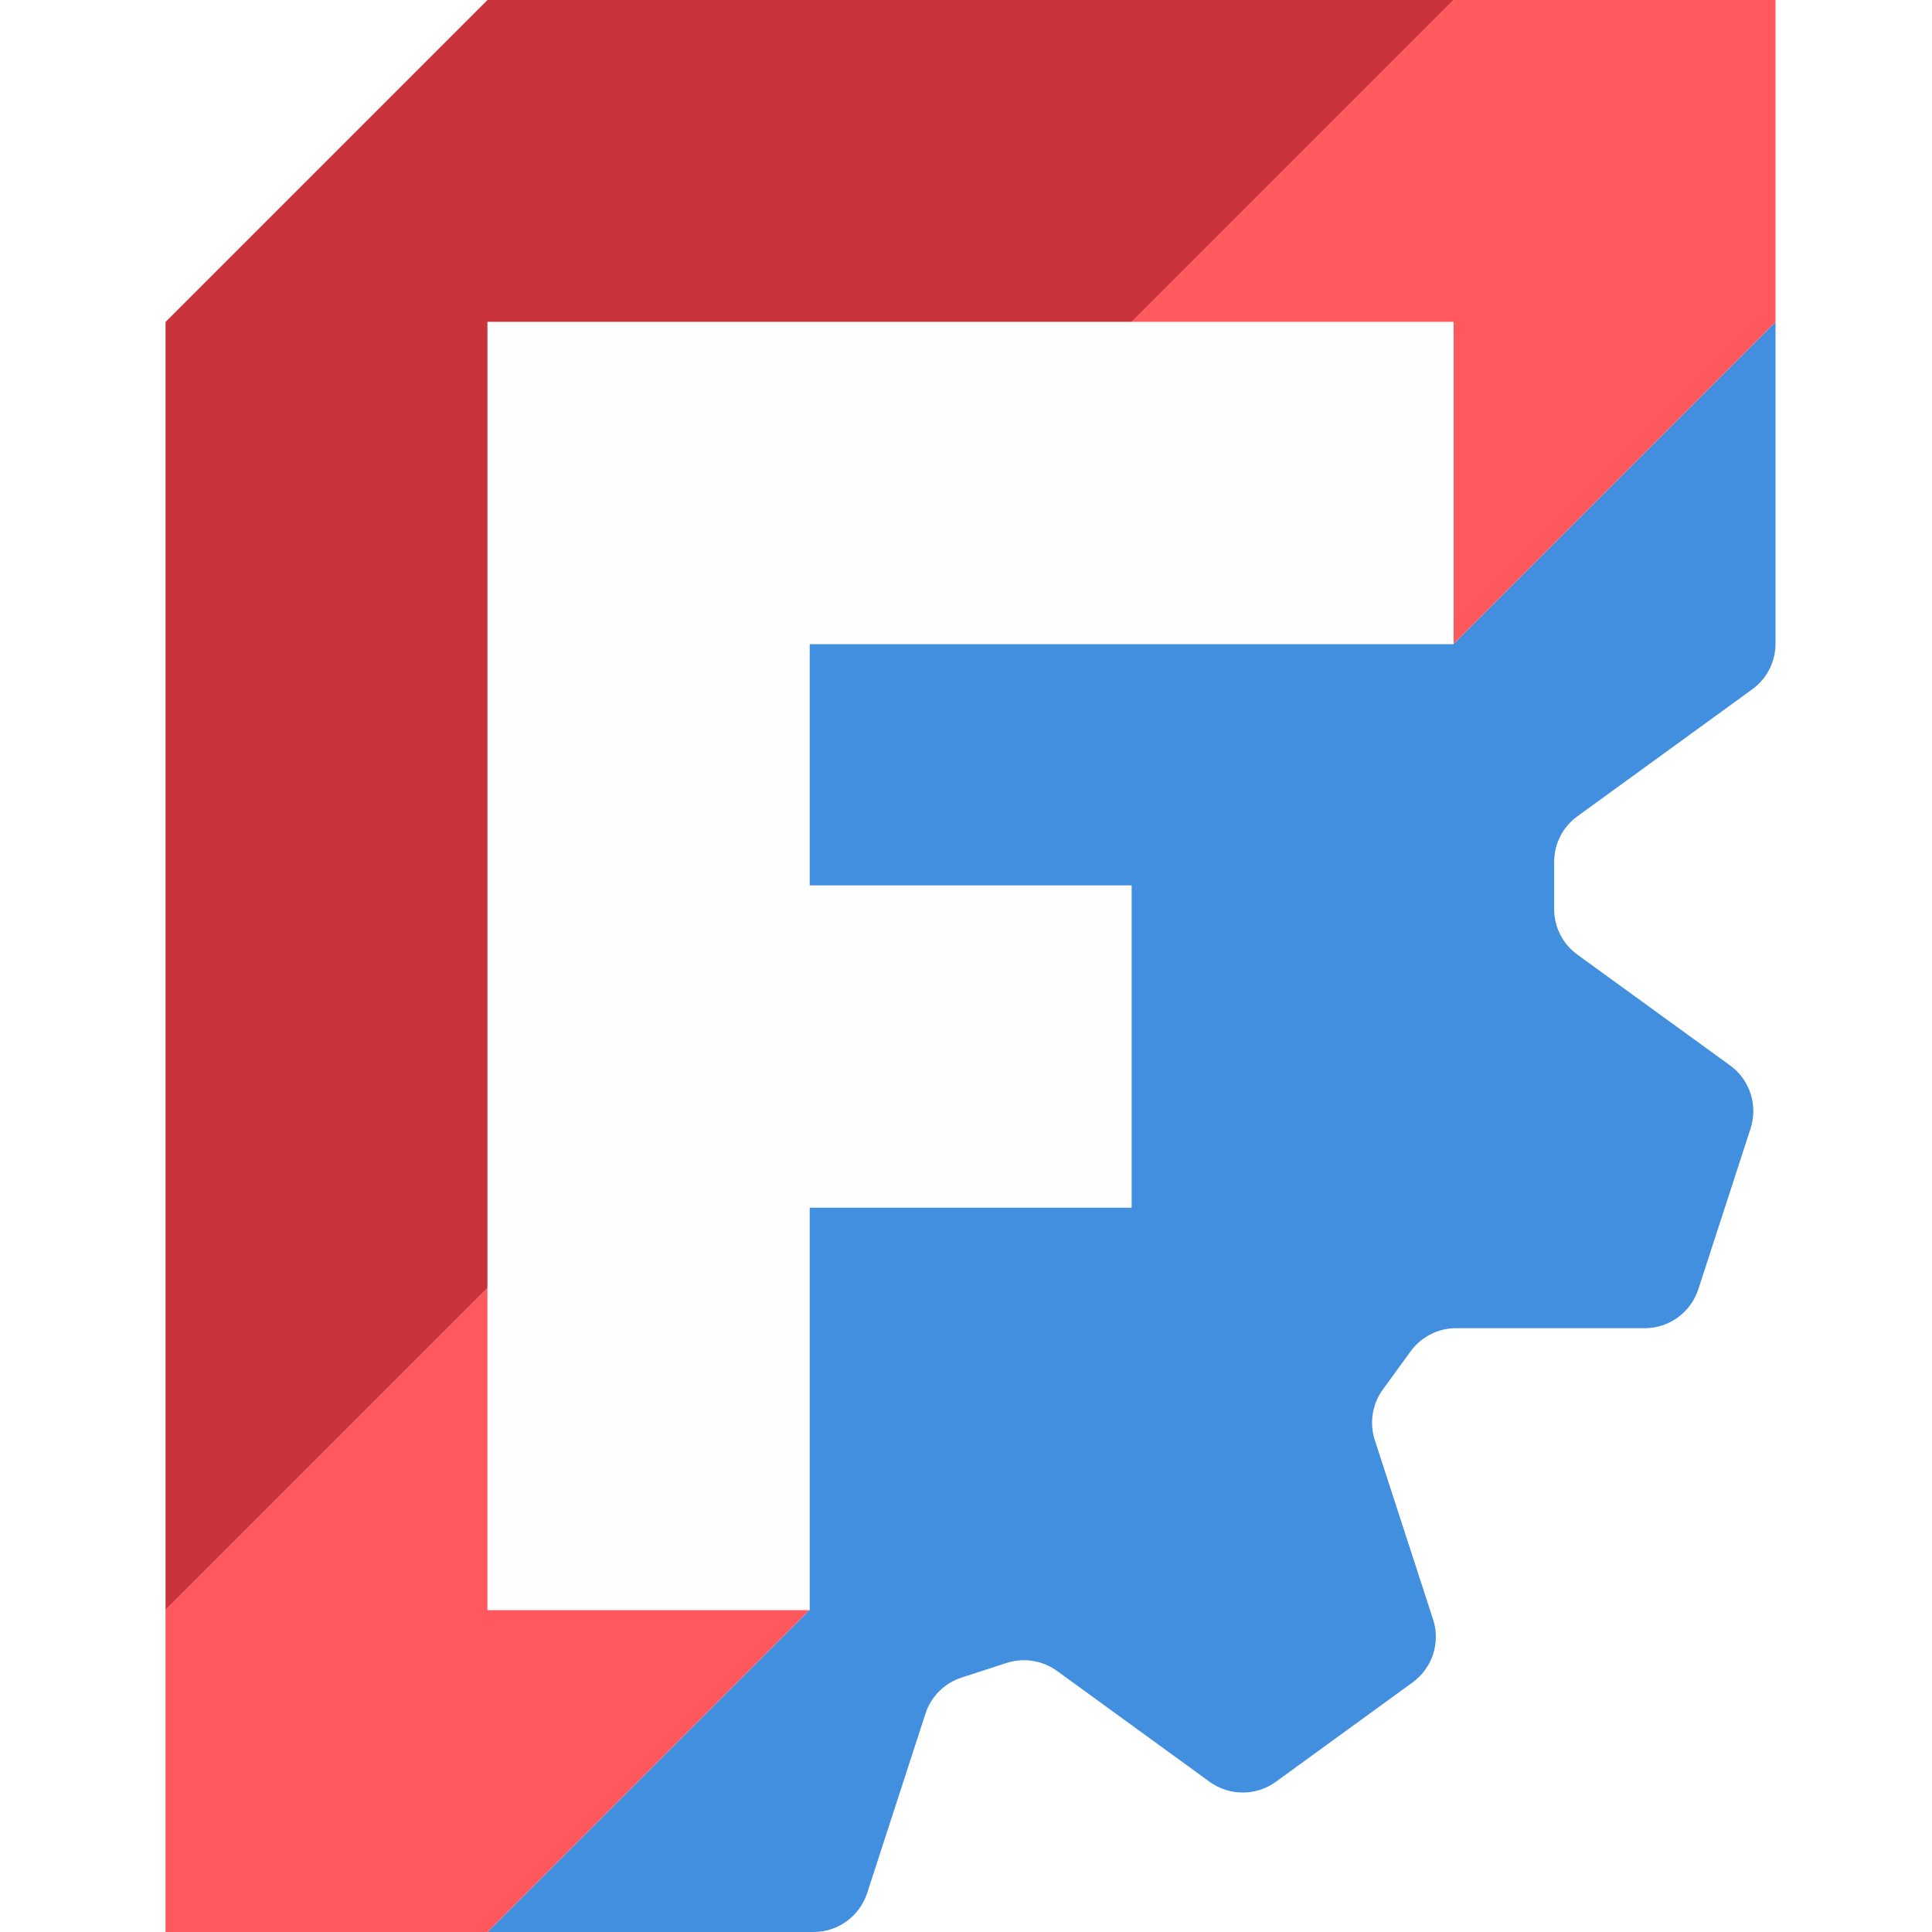
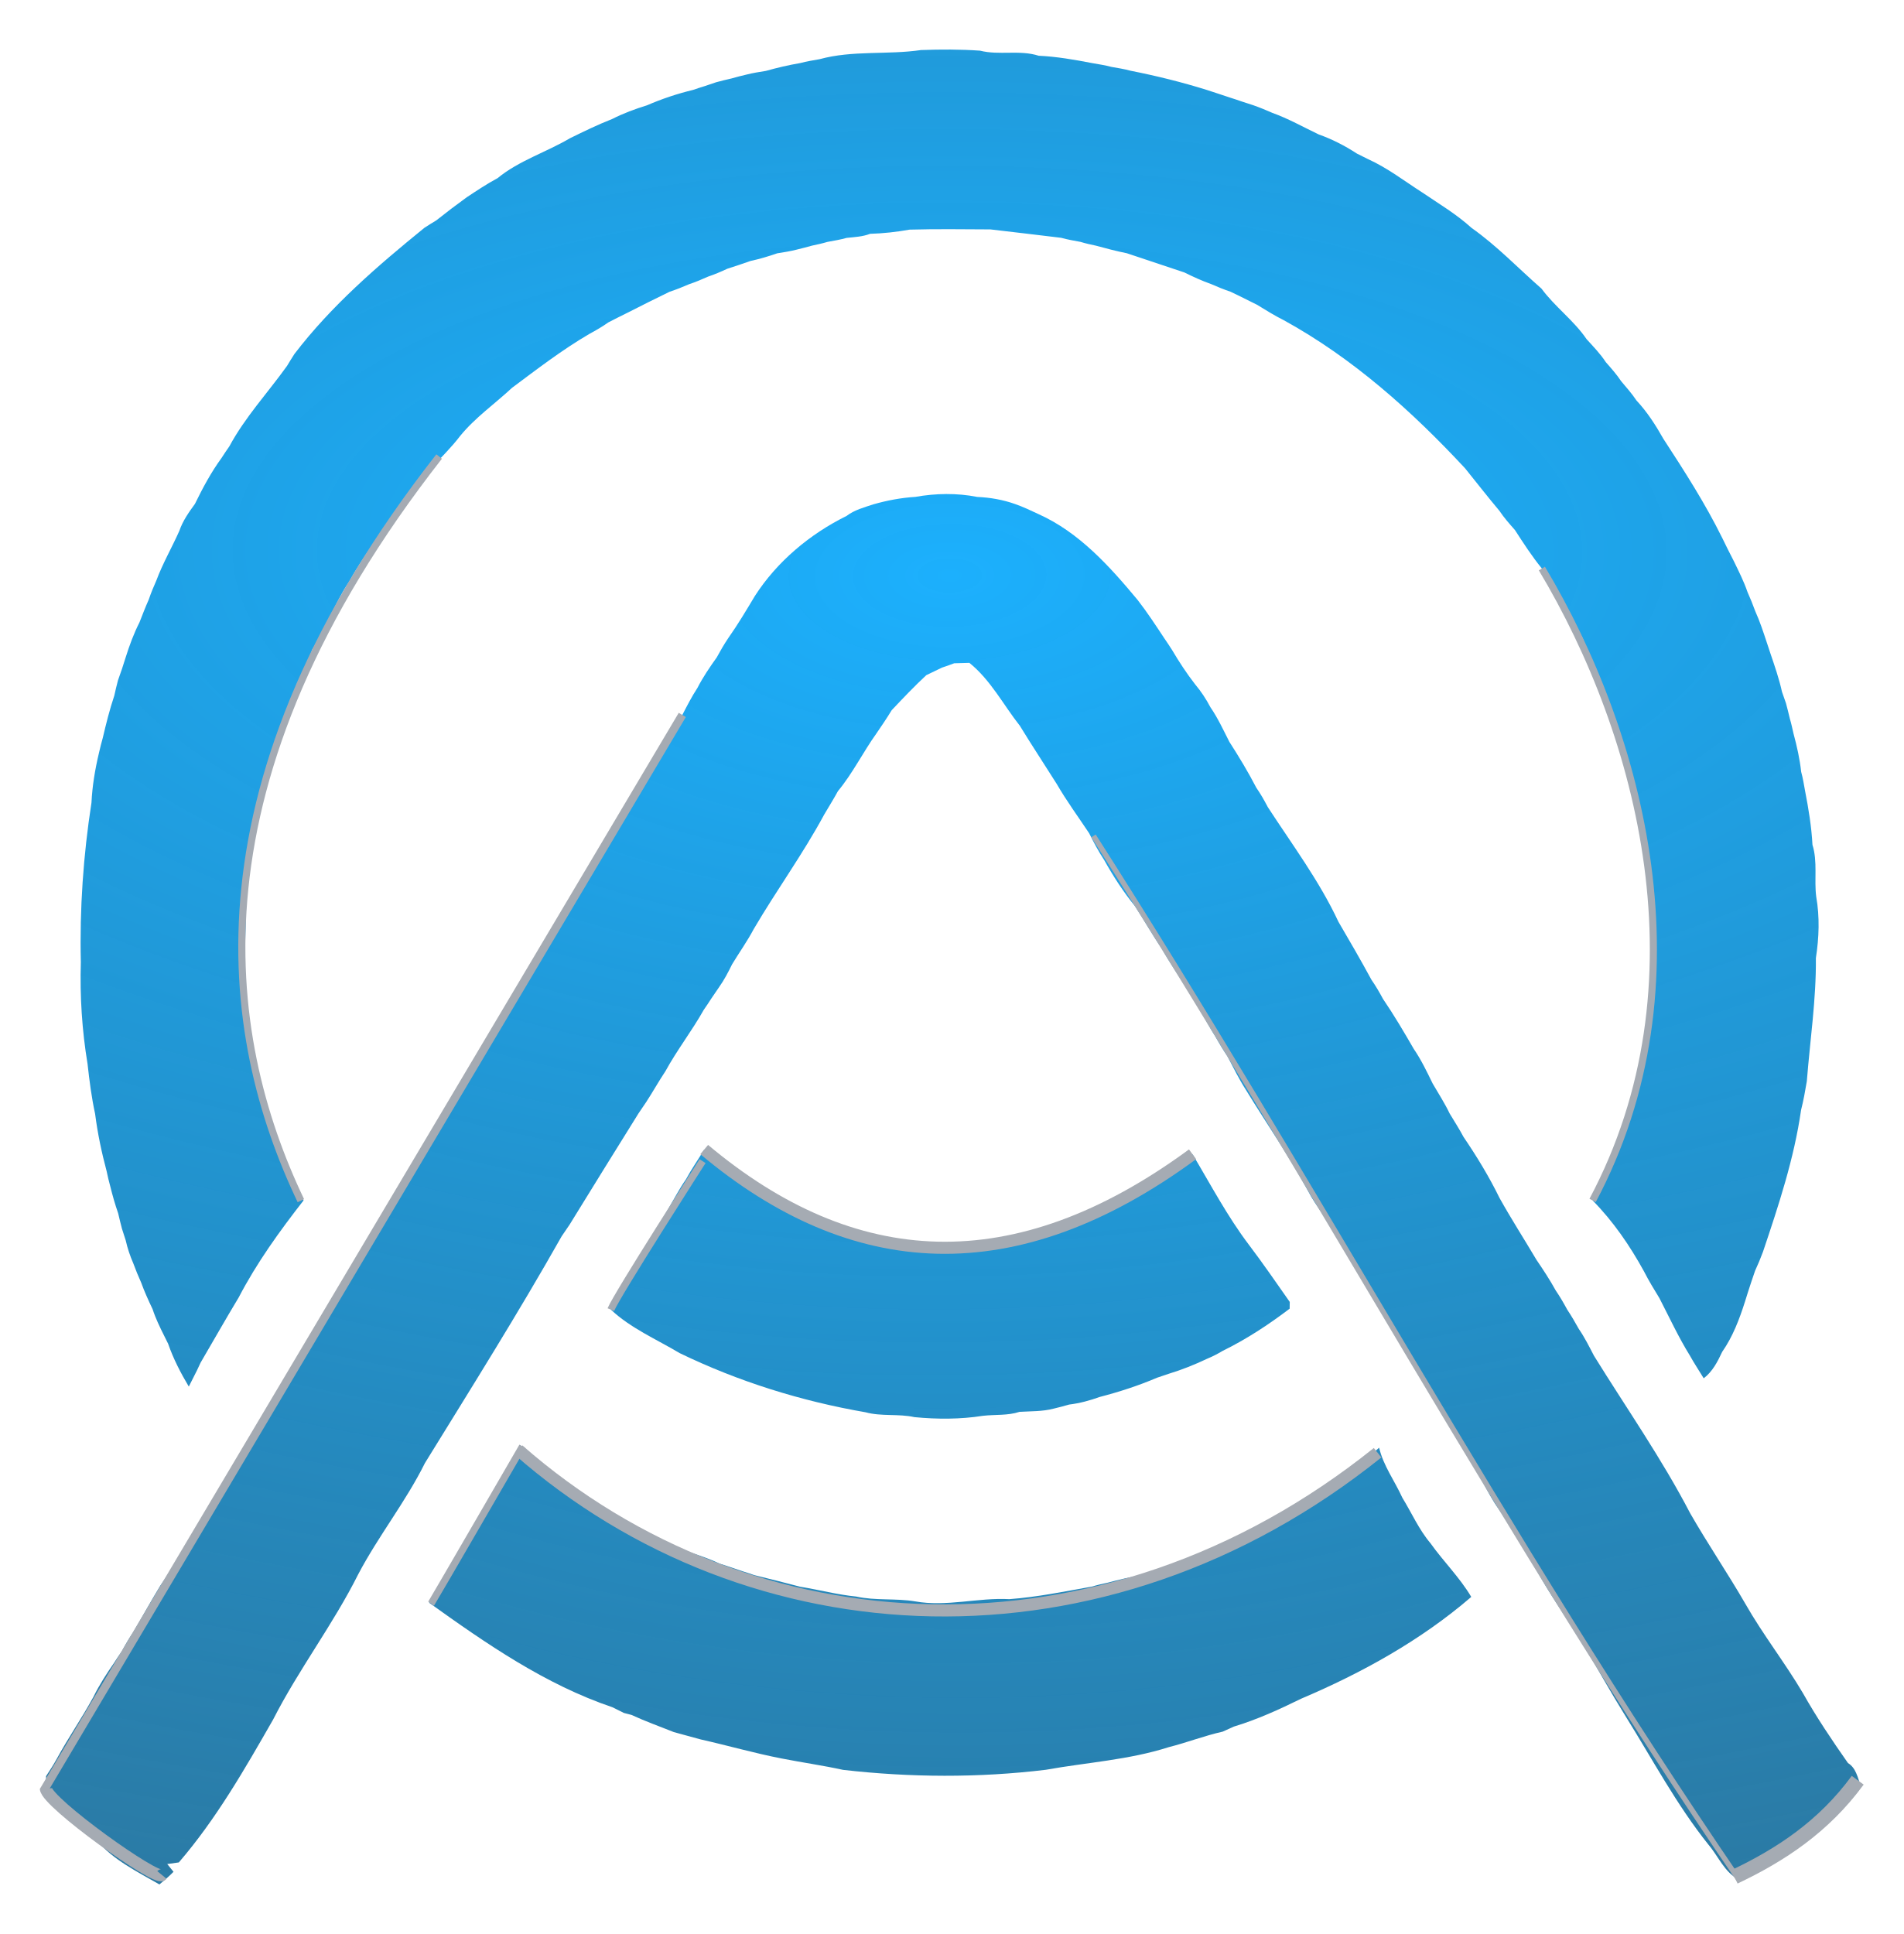
- <svg xmlns="http://www.w3.org/2000/svg" width="48" height="48" viewBox="0 0 48 48" version="1.1" id="svg1" xml:space="preserve">
-   <defs id="defs1" />
-   <g id="g1" transform="matrix(2,0,0,2,0.1124356,0)">
-     <path d="m 22,4 -4,4 h -8 V 11 H 14 v 4 h -4 v 5 L 6,24 h 4.05 c 0.303,-1e-6 0.572,-0.195 0.666,-0.484 l 0.724,-2.228 c 0.069,-0.213 0.236,-0.38 0.45,-0.449 l 0.557,-0.181 c 0.213,-0.069 0.447,-0.032 0.628,0.099 l 1.895,1.377 c 0.245,0.178 0.578,0.178 0.823,0 l 1.699,-1.235 c 0.245,-0.178 0.348,-0.494 0.254,-0.782 l -0.724,-2.228 c -0.069,-0.213 -0.032,-0.447 0.1,-0.628 l 0.344,-0.473 c 0.132,-0.181 0.342,-0.289 0.566,-0.289 l 2.343,5.1e-4 c 0.303,10e-6 0.572,-0.196 0.666,-0.484 l 0.649,-1.997 c 0.094,-0.288 -0.009,-0.605 -0.254,-0.783 L 19.539,11.859 C 19.357,11.727 19.25,11.517 19.25,11.293 V 10.707 c 1.9e-5,-0.224 0.107,-0.435 0.288,-0.566 L 21.712,8.562 C 21.893,8.431 22,8.22 22,7.996 Z" style="fill:#418fde;fill-opacity:1;fill-rule:evenodd;stroke:none;stroke-width:2.646;stroke-linecap:square" id="path8" />
-     <path id="path7" style="display:inline;fill:#ff585d;fill-opacity:1;fill-rule:evenodd;stroke:none;stroke-width:2.646;stroke-linecap:square" d="m 18,0 -4,4 h 4 V 8 L 22,4 V 0 Z M 6,16 2,20 v 4 h 4 l 4,-4 H 6 Z" />
-     <path d="M 6,0 2,4 V 20 L 6,16 V 4 h 8 l 4,-4 z" style="fill:#cb333b;fill-rule:evenodd;stroke-width:2.646;stroke-linecap:square" id="path3" />
-     <path d="M 6,20 H 10 V 15 H 14 V 11 H 10 V 8 h 8 V 4 H 6 Z" style="fill:#fefefe;fill-opacity:1;fill-rule:evenodd;stroke:none;stroke-width:2.646;stroke-linecap:square" id="path9" />
+ <svg xmlns="http://www.w3.org/2000/svg" xmlns:xlink="http://www.w3.org/1999/xlink" width="496pt" height="504pt" version="1.1" viewBox="0 0 496 504">
+   <defs>
+     <radialGradient id="radialGradient907" cx="248.38" cy="133.79" r="226.44" gradientTransform="matrix(-.002917 1.7769 -4.0843 -.0067047 784.23 -309.78)" gradientUnits="userSpaceOnUse" xlink:href="#linearGradient60703" />
+     <linearGradient id="linearGradient60703">
+       <stop stop-color="#1cb0fd" offset="0" />
+       <stop stop-color="#025e8f" stop-opacity=".835" offset="1" />
+     </linearGradient>
+     <radialGradient id="radialGradient3858" cx="248.39" cy="104.42" r="236.41" gradientTransform="matrix(.016195 1.5934 -2.9885 .030374 545.14 -261.94)" gradientUnits="userSpaceOnUse" xlink:href="#linearGradient60703" />
+     <radialGradient id="radialGradient3866" cx="215.84" cy="359.11" r="88.45" gradientTransform="matrix(.023699 4.0811 -7.2236 .041948 2824.1 -734.86)" gradientUnits="userSpaceOnUse" xlink:href="#linearGradient60703" />
+     <radialGradient id="radialGradient3692" cx="252.02" cy="430.48" r="135.78" gradientTransform="matrix(.0042638 2.7878 -3.6516 .0055849 1811.2 -558.78)" gradientUnits="userSpaceOnUse" xlink:href="#linearGradient60703" />
+   </defs>
+   <g transform="translate(10.376 12.917)">
+     <g>
+       <path d="m203.15 2.516c8.67-2.38 17.68-1.1 26.47-2.39 5.12-0.18 10.26-0.2 15.38 0.16 5 1.27 10.31-0.27 15.27 1.32 4.69 0.22 9.33 1.03 13.94 1.92 1.68 0.29 3.37 0.55 5.02 0.99 1.67 0.29 3.35 0.55 4.99 1 6.71 1.33 13.38 2.97 19.92 5.02 1.01 0.32 2.01 0.65 3.02 0.99 1 0.32 2.01 0.65 3.01 1 0.99 0.31 1.99 0.64 2.98 0.99 1 0.31 1.99 0.63 2.99 0.97 1.69 0.59 3.35 1.27 5 2 4.2 1.51 8.09 3.71 12.11 5.63 3.52 1.25 6.85 2.96 9.97 5 0.95 0.48 1.91 0.95 2.87 1.43 5.08 2.29 9.49 5.72 14.16 8.71 4.36 2.95 8.91 5.66 12.83 9.22 6.6 4.65 12.17 10.53 18.22 15.82 3.51 4.76 8.42 8.28 11.75 13.17 1.75 1.93 3.58 3.8 5.01 5.99 1.4 1.6 2.83 3.2 4.01 4.98 1.38 1.62 2.79 3.23 3.98 5.01 2.79 2.98 5 6.43 7.01 9.99 5.47 8.39 10.9 16.85 15.34 25.84 0.97 2.01 1.97 4.01 3 6 1.29 2.66 2.63 5.3 3.59 8.11 0.73 1.63 1.41 3.3 2.02 4.99 1.18 2.61 2.07 5.33 2.97 8.05 0.34 0.98 0.66 1.97 0.98 2.96 1.12 3.29 2.26 6.59 3.01 9.99 0.36 0.99 0.7 1.98 1.04 2.98 0.36 1.3 0.67 2.62 0.99 3.94 0.39 1.33 0.68 2.68 0.99 4.04 0.88 3.25 1.61 6.54 1.98 9.9 0.46 1.65 0.72 3.35 1.03 5.05 0.9 4.61 1.66 9.26 1.91 13.96 1.38 4.39 0.4 9.04 0.98 13.53 0.93 5.28 0.73 10.7-0.09 15.98 0.1 10.76-1.52 21.39-2.36 32.1-0.42 2.51-0.87 5.02-1.5 7.5-1.81 12.65-5.86 24.86-9.92 36.93-0.62 1.69-1.32 3.35-2.07 4.98-0.33 1-0.67 2-1.02 3-0.54 1.67-1.1 3.33-1.6 5.01-1.46 4.59-3.17 9.12-5.94 13.09-1.2 2.56-2.51 5.15-4.82 6.9-1.19-1.97-2.47-3.87-3.58-5.88-2.99-4.82-5.36-9.97-7.96-15-1.41-2.3-2.81-4.6-4.03-7-3.68-6.69-8.01-13.02-13.38-18.47 2.32-3.28 4.2-6.84 5.81-10.52 0.29-1.03 0.62-2.05 0.96-3.06 0.61-2.67 1.31-5.32 2.02-7.97 0.32-1.01 0.65-2.02 1-3.02 0.29-1.35 0.59-2.69 0.96-4.01 0.32-1.36 0.65-2.71 1.05-4.03 0.28-1.71 0.56-3.41 1.02-5.07 0.21-2.04 0.33-4.11 1.04-6.05 0.23-2.68 0.14-5.43 1.06-8 0.24-12.11 0.79-24.31-0.78-36.34-0.17-5.55-1.73-10.94-2.32-16.44-0.44-1.34-0.76-2.72-1.07-4.08-0.38-1.33-0.69-2.67-0.98-4-0.79-2.31-1.47-4.65-2-7.03-0.35-1-0.68-2-0.99-3.01-0.36-0.99-0.7-1.99-1.01-2.99-0.36-1-0.69-2.01-1-3.01-0.75-1.64-1.43-3.31-2.02-5.01-0.73-1.65-1.4-3.32-1.97-5.03-1.28-2.56-2.38-5.19-3.38-7.86-3.26-6.21-7.24-12.01-10.62-18.15-2.59-3.17-4.81-6.62-7.03-10.04-1.42-1.61-2.85-3.21-4.03-4.99-3.06-3.63-5.97-7.39-8.95-11.08-13.88-14.93-29.3-28.75-47.25-38.6-2.41-1.21-4.69-2.62-6.98-4.03-1.61-0.8-3.23-1.59-4.83-2.4-0.52-0.25-1.54-0.74-2.06-0.99-1.71-0.58-3.38-1.25-5.02-1.98-2.4-0.85-4.72-1.91-7-3.04-5-1.69-10.01-3.34-15.01-5.01-2.71-0.54-5.37-1.25-8.03-1.97-1.36-0.29-2.72-0.58-4.04-0.99-1.69-0.31-3.38-0.6-5.03-1.06-6.14-0.77-12.29-1.45-18.44-2.19-7.02-0.03-14.05-0.14-21.06 0.06-3.41 0.61-6.84 0.99-10.29 1.09-1.95 0.76-4.04 0.84-6.09 1.06-1.65 0.46-3.35 0.74-5.03 1.05-1.34 0.4-2.7 0.69-4.06 0.98-1.32 0.38-2.66 0.71-3.99 1.04-1.66 0.42-3.35 0.69-5.03 0.95-2.29 0.8-4.62 1.49-6.98 2-2 0.7-4 1.39-6.02 2.02-1.64 0.77-3.3 1.47-5.01 2.05-1.64 0.74-3.3 1.43-5 2-1.65 0.72-3.33 1.39-5.04 1.95-3.63 1.78-7.27 3.56-10.87 5.42-1.71 0.83-3.39 1.7-5.08 2.56-1.6 1.14-3.3 2.11-5.01 3.04-7.07 4.14-13.54 9.12-20.09 14.01-4.49 4.19-9.59 7.73-13.51 12.53-2.29 3.02-5.02 5.65-7.57 8.44-3.01 3.67-5.85 7.49-8.95 11.09-4.33 6.06-8.83 12-12.46 18.52-3.73 5.56-5.92 11.98-9.55 17.59-1.1 3.07-2.59 5.98-4.01 8.92-0.56 1.72-1.25 3.39-2.01 5.04-0.31 1.01-0.64 2.01-0.98 3-0.34 1.02-0.69 2.02-1.05 3.03-0.28 1.33-0.57 2.66-0.93 3.97-0.36 1.01-0.72 2.02-1.1 3.02-0.27 1.34-0.55 2.69-0.91 4.01-0.35 1-0.7 2-1.07 2.99-0.27 1.32-0.55 2.64-0.91 3.94-0.35 1.38-0.68 2.77-1.08 4.13-0.27 1.69-0.53 3.4-0.98 5.05-0.27 2.01-0.48 4.05-1.08 6-0.22 2.69-0.14 5.45-1.06 8.03-0.02 13.94-1.47 28.07 1.11 41.86 0.45 1.64 0.73 3.32 1.02 5.01 0.84 2.95 1.48 5.97 1.99 9 0.39 1.33 0.7 2.68 1.01 4.04 0.36 1.32 0.67 2.65 0.98 3.99 0.72 2 1.39 4.02 2.01 6.05 1.89 4.37 4.34 8.44 6.77 12.51-6.24 8-12.2 16.25-16.9 25.28-3.39 5.63-6.63 11.34-9.94 17.01-0.23 0.5-0.7 1.51-0.94 2.01-0.7 1.41-1.41 2.8-2.13 4.22-2.12-3.56-4.03-7.25-5.39-11.17-0.25-0.51-0.76-1.54-1.02-2.06-1.13-2.26-2.24-4.53-3.02-6.94-1.09-2.28-2.14-4.59-3-6.97-0.74-1.64-1.42-3.31-2.04-4.99-0.84-1.93-1.51-3.93-1.97-5.98-0.34-1-0.66-2.01-0.97-3.01-0.36-1.34-0.68-2.68-0.99-4.02-0.8-2.3-1.47-4.64-2.05-6.99-0.38-1.32-0.67-2.67-0.96-4-1.31-4.91-2.36-9.89-3-14.93-0.93-4.28-1.49-8.65-1.97-13.01-1.45-8.75-2.02-17.64-1.75-26.52-0.33-13.92 0.64-27.84 2.77-41.58 0.21-4.36 0.93-8.67 1.94-12.91 0.31-1.34 0.63-2.67 1.01-3.99 0.87-3.7 1.79-7.4 3-11 0.3-1.34 0.6-2.67 0.96-3.99 0.34-1.01 0.69-2 1.05-3 0.3-1 0.63-2.01 0.96-3 0.98-3.12 2.11-6.18 3.59-9.1 0.78-1.97 1.53-3.96 2.4-5.9 0.58-1.7 1.26-3.36 1.99-4.99 1.66-4.48 4.07-8.61 6-12.96 0.88-2.59 2.47-4.84 4.06-7.02 2.03-4.16 4.22-8.25 6.95-11.99 0.65-1.02 1.33-2.02 2.02-3.01 4.09-7.6 10.03-13.98 15.03-20.96 0.62-1.05 1.27-2.08 1.92-3.1 9.61-12.58 21.66-22.96 33.88-32.89 1.02-0.66 2.05-1.31 3.09-1.93 2.6-2.07 5.24-4.07 7.93-6.02 2.63-1.74 5.25-3.49 8.03-4.98 5.59-4.59 12.68-6.75 18.86-10.4 3.62-1.77 7.25-3.55 11.01-5.02 2.91-1.48 5.97-2.61 9.08-3.57 3.87-1.68 7.89-3.02 11.99-4.01 1-0.35 2-0.67 3.01-0.98 0.99-0.35 1.99-0.69 2.99-1.01 1.32-0.37 2.66-0.68 4-0.99 1.32-0.39 2.65-0.71 3.99-1.03 1.63-0.41 3.3-0.68 4.97-0.94 2.96-0.83 5.95-1.53 8.98-2.05 1.64-0.44 3.33-0.71 5-1z" fill="url(#radialGradient907)" />
+       <path d="m228.15 116.57c5.28-0.94 10.84-1.04 16.11 0.01 3.37 0.15 6.71 0.73 9.89 1.86 2.1 0.74 4.12 1.69 6.13 2.64 10.56 4.75 18.49 13.59 25.76 22.32 2.5 3.21 4.73 6.63 6.98 10.03 0.68 0.99 1.35 1.99 2 3.01 1.83 3.1 3.8 6.11 6.01 8.96 1.55 1.84 2.87 3.84 3.99 5.97 1.95 2.83 3.38 5.96 4.94 9.02 2.5 3.89 4.9 7.86 7.03 11.97 1.12 1.61 2.09 3.32 3 5.06 6.37 9.8 13.43 19.23 18.4 29.88 2.92 4.99 5.83 10 8.59 15.09 1.11 1.6 2.09 3.28 3.02 5.01 2.87 4.21 5.46 8.61 8.01 13.02 1.94 2.84 3.43 5.95 4.93 9.03 1.51 2.6 3.14 5.12 4.44 7.83 1.22 2.02 2.5 4.02 3.62 6.11 3.46 5.09 6.67 10.37 9.38 15.91 3.05 5.47 6.43 10.72 9.62 16.11 1.77 2.59 3.49 5.22 5.01 7.97 1.1 1.6 2.07 3.29 3 5 1.08 1.61 2.05 3.29 3 5 1.52 2.21 2.73 4.62 3.96 7 8.44 13.63 17.67 26.82 25.08 41.07 4.58 8 9.78 15.62 14.39 23.61 4.56 8 10.27 15.28 14.96 23.21 3.55 6.31 7.6 12.33 11.76 18.26 2.07 1.26 2.54 3.75 3.28 5.88-2.03 1.58-3.53 3.67-5.21 5.59-5.81 6.12-12.71 11.07-19.65 15.81-2.15 1.26-4.27 3.02-6.86 3.09-3.74-1.87-5.3-6.03-7.89-9.07-8.33-10.4-14.57-22.21-21.61-33.48-3.87-6.22-7.43-12.63-11.15-18.94-4.07-6.53-8.63-12.77-12.27-19.57-2.86-5.36-6.18-10.45-9.62-15.44-3.28-4.58-5.27-9.9-8.27-14.63-2.74-5.14-6.11-9.9-9.02-14.94-2.97-5.33-6.99-10.03-9.44-15.66-1.49-2.59-3.11-5.11-4.45-7.78-3.49-5.85-6.63-11.9-10.46-17.55-2.47-4.36-5.89-8.1-8.17-12.57-4.84-8.98-10.7-17.33-16-26.02-1.86-2.88-3.36-5.96-4.95-8.98-1.12-1.61-2.11-3.3-3.06-5.01-1.46-2.25-2.71-4.63-3.96-6.99-1.12-1.6-2.09-3.3-3.01-5.01-2.43-3.6-4.94-7.17-7.01-10.99-2.52-3.57-4.61-7.41-7.01-11.05-3.04-3.72-5.67-7.79-8.01-11.99-1.48-2.24-2.74-4.62-3.94-7.02-2.83-4.26-5.87-8.39-8.43-12.82-3.19-5.07-6.49-10.05-9.61-15.16-4.35-5.52-7.6-11.92-13.16-16.41-1.32 0.02-2.64 0.06-3.95 0.11-1.06 0.41-2.11 0.78-3.18 1.13-1.37 0.66-2.72 1.33-4.09 1.97-3.14 2.91-6.08 6.02-9.02 9.13-1.26 2.06-2.61 4.07-3.98 6.06-3.51 4.9-6.17 10.37-10.02 15.02-1.13 2.08-2.4 4.08-3.59 6.12-5.55 10.3-12.47 19.78-18.38 29.87-1.68 3.17-3.77 6.09-5.62 9.15-1 2.04-2.04 4.05-3.36 5.91-0.66 0.99-1.34 1.97-2.02 2.96-0.64 1.02-1.32 2.01-2.01 3.01-3.08 5.48-6.96 10.46-9.98 15.98-1.75 2.62-3.28 5.38-5 8.02-0.66 1-1.34 1.99-2.02 2.98-6.02 9.65-12.01 19.33-17.97 29.01-0.67 1.01-1.35 2-2.04 2.99-11.32 20.04-23.56 39.53-35.64 59.12-5 10.08-12.1 18.95-17.35 28.92-6.56 13.11-15.56 24.86-22.22 37.94-7.38 12.89-14.82 25.91-24.56 37.21-0.75 0.11-2.27 0.32-3.02 0.42 0.41 0.51 1.23 1.52 1.64 2.02-1.14 1.19-2.42 2.23-3.67 3.3-5.78-3.33-11.95-6.32-16.37-11.49-4.43-3.29-8.98-6.42-12.79-10.47-0.28-2.08-0.37-4.17-0.39-6.26 1-1.47 1.94-2.97 2.8-4.52 2.98-5.49 6.57-10.64 9.55-16.14 1.52-3.13 3.42-6.03 5.39-8.88 0.65-1.03 1.33-2.04 2.02-3.02 0.92-1.72 1.9-3.4 2.99-5.01 2.35-3.98 4.57-8.03 6.97-11.98 2.7-3.99 5.36-8 8.04-12 0.94-1.71 1.93-3.4 3.04-5.01 1.58-3.05 3-6.19 4.93-9.04 0.94-1.7 1.93-3.37 3.02-4.97 0.95-1.71 1.94-3.39 3.04-5 2.17-4.59 5.14-8.74 7.98-12.93 1.47-2.8 3.2-5.46 5-8.06 1.09-2.1 2.36-4.1 3.58-6.12 1.04-2.01 2.12-4 3.4-5.86 0.94-1.71 1.92-3.4 3.01-5.01 0.92-1.72 1.88-3.41 2.98-5.02 1.97-2.97 3.74-6.07 5.62-9.1 1.02-2.03 2.08-4.05 3.38-5.92 3.44-6.15 7.19-12.09 11.08-17.97 0.65-1.31 1.31-2.62 1.96-3.93 0.88-1.76 1.84-3.48 2.96-5.1 1.5-2.76 3.24-5.37 5.03-7.94 1.1-2.11 2.37-4.1 3.59-6.13 1.19-2.42 2.59-4.72 3.98-7.02 0.75-1.32 1.54-2.62 2.39-3.87 1.99-2.97 3.77-6.07 5.62-9.12 1.02-2.04 2.09-4.05 3.4-5.91 0.94-1.71 1.9-3.41 2.98-5.03 0.58-1.37 1.22-2.71 1.92-4.03 0.6-1.35 1.28-2.66 2.05-3.92 3.76-5.59 6.86-11.59 10.71-17.13 0.24-0.5 0.7-1.51 0.94-2.02 0.24-0.5 0.73-1.51 0.97-2.02 1.05-1.99 2.12-3.98 3.4-5.83 0.67-1.01 1.36-1.99 2.06-2.97 1.09-2.11 2.36-4.12 3.55-6.17 1.59-2.71 3.47-5.24 5.05-7.95 0.99-2.04 2.07-4.03 3.33-5.91 0.67-1.02 1.37-2.02 2.09-3 1.24-2.39 2.47-4.79 3.94-7.04 1.43-2.79 3.2-5.39 5.02-7.93 0.93-1.71 1.9-3.39 2.98-5 2.51-3.56 4.74-7.3 6.97-11.03 5.78-8.98 14.34-16.14 23.88-20.85 2.06-1.57 4.59-2.23 7-3.03 3.57-1.02 7.23-1.71 10.94-1.94z" fill="url(#radialGradient3858)" />
+       <path d="m168.37 294.41c1.44-2.67 3.19-5.15 4.75-7.75 3.64 4.39 8.32 7.67 12.96 10.92 3.98 2.04 7.95 4.11 12.01 6 1.71 0.58 3.39 1.24 5.05 1.97 1 0.32 2 0.65 2.99 1 2.36 0.56 4.7 1.24 6.99 2.03 3.41 0.6 6.85 1.15 10.19 2.09 4.45 0.16 8.9 0.36 13.3 1.09 4.2 0.06 8.34-1.08 12.56-1.11 3-0.79 6.06-1.32 9.07-2.08 1.3-0.4 2.62-0.72 3.95-1.03 1.33-0.37 2.67-0.69 4.02-1 1.01-0.36 2.03-0.69 3.06-1 1.63-0.73 3.29-1.41 4.97-2.01 1.65-0.74 3.32-1.42 5.03-1.99 0.51-0.25 1.53-0.73 2.04-0.98 0.5-0.25 1.49-0.75 1.99-1 0.96-0.48 1.92-0.95 2.89-1.41 4.98-3.05 9.81-6.38 14.19-10.26 4.73 7.93 9.06 16.15 14.64 23.53 3.7 4.88 7.16 9.93 10.68 14.94 0 0.44-0.01 1.32-0.02 1.76-5.5 4.18-11.29 7.98-17.5 11.02-1.3 0.79-2.65 1.47-4.05 2.05-3.24 1.54-6.57 2.87-10 3.91-1 0.34-2 0.68-2.99 1.01-4.84 2.07-9.88 3.7-14.96 5.02-2.58 0.93-5.23 1.65-7.96 1.98-1.33 0.41-2.68 0.72-4.03 1.06-2.91 0.77-5.93 0.66-8.9 0.84-3.08 1.01-6.36 0.67-9.53 1.03-5.89 0.93-11.92 0.92-17.84 0.35-4.2-0.93-8.59-0.13-12.76-1.27-16.73-2.89-33.15-8.01-48.44-15.42-6.06-3.62-12.74-6.46-17.92-11.33 0.22-2.48 2.28-4.8 3.56-7 0.94-1.71 1.91-3.4 3.01-5.01 0.94-1.69 1.92-3.35 3.01-4.95 2.58-4.34 5.06-8.74 7.57-13.12 0.75-1.33 1.55-2.63 2.42-3.88z" fill="url(#radialGradient3866)" />
+       <path d="m125.09 363.62c6.41 7.46 14.84 12.68 23.02 17.95 5.28 2.76 10.6 5.43 15.99 7.97 1.71 0.58 3.39 1.25 5.05 2 2.71 0.88 5.41 1.79 8 3.02 2 0.64 4 1.31 5.99 2 1.02 0.31 2.03 0.64 3.03 1 4 0.98 8 1.97 11.98 3.03 4.87 0.78 9.65 2.07 14.57 2.55 5.05 1.12 10.27 0.41 15.35 1.26 8.2 1.48 16.36-1.02 24.59-0.58 7.23-0.53 14.37-2 21.5-3.27 1.33-0.41 2.7-0.72 4.07-1.01 2.97-0.79 5.96-1.52 9-1.97 4-1.35 8-2.7 12.01-4.04 1.64-0.76 3.31-1.45 5.03-2.01 2.56-1.27 5.2-2.36 7.86-3.39 2.66-1.34 5.33-2.66 7.98-4.03 1.34-0.64 2.67-1.29 4.01-1.94 8.62-5.46 17.28-10.94 24.87-17.81 1.11 4.73 4.07 8.66 6.04 13.02 2.44 3.97 4.31 8.3 7.35 11.89 3.39 4.77 7.63 8.92 10.62 13.98-13.14 11.32-28.45 19.78-44.36 26.54-5.68 2.79-11.46 5.43-17.53 7.26-0.97 0.43-1.92 0.87-2.88 1.31-4.77 1.06-9.32 2.85-14.06 4.04-10.39 3.33-21.36 3.98-32.04 5.9-17.52 2.12-35.3 2.02-52.81 0.02-5.32-1.16-10.7-1.92-16.03-2.97-7.07-1.37-14-3.37-21.03-4.95-2.35-0.66-4.72-1.26-7.07-1.93-3.68-1.47-7.42-2.81-11.02-4.47-0.5-0.13-1.49-0.39-1.99-0.52-0.99-0.49-1.97-0.98-2.95-1.47-17.52-5.92-32.89-16.57-47.8-27.25 0.98-1.45 1.93-2.9 2.95-4.32 0.65-1.02 1.31-2.03 1.98-3.02 0.66-1.02 1.34-2.03 2.04-3.01 1.94-3.37 3.9-6.72 6.02-9.98 1.73-3.44 3.54-6.84 5.58-10.11l2.01-4.02c1.12-2.18 2.17-4.4 3.08-6.67z" fill="url(#radialGradient3692)" />
+     </g>
+     <g fill="none" stroke="#a5abb3">
+       <path d="m473.7 451.01c-8.904 12.134-20.118 19.483-32.127 25.183" stroke-width="3.85" />
+       <g stroke-width="3.15">
+         <path d="m1.573 453.19c0.274 3.707 28.888 24.17 30.245 22.506" />
+         <path d="m124.69 364.93c60.49 53.061 152.3 58.173 223.9 0.73" />
+         <path d="m173.12 286.66c38.768 32.513 80.921 35.275 127.26 1.23" />
+       </g>
+       <path d="m404.62 299.92c29.999-56.372 12.709-121.39-13.22-164.68" stroke-width="1.85" />
+       <path d="m0.924 453.84 166.49-280.45" stroke-width="2.15" />
+       <g stroke-width="1.85">
+         <path d="m68.022 299.98c-20.717-43.401-30.209-109.24 36.029-193.93" />
+         <path d="m101.95 405.02c0.355-0.473 23.822-41.003 23.822-41.003" />
+         <path d="m148.8 328.37c1.657-4.023 23.901-38.691 23.901-38.691" />
+       </g>
+       <path d="m274.57 204.91c58.022 90.742 106.77 182.22 168.15 271.99" stroke-width="1.35" />
+     </g>
  </g>
</svg>
